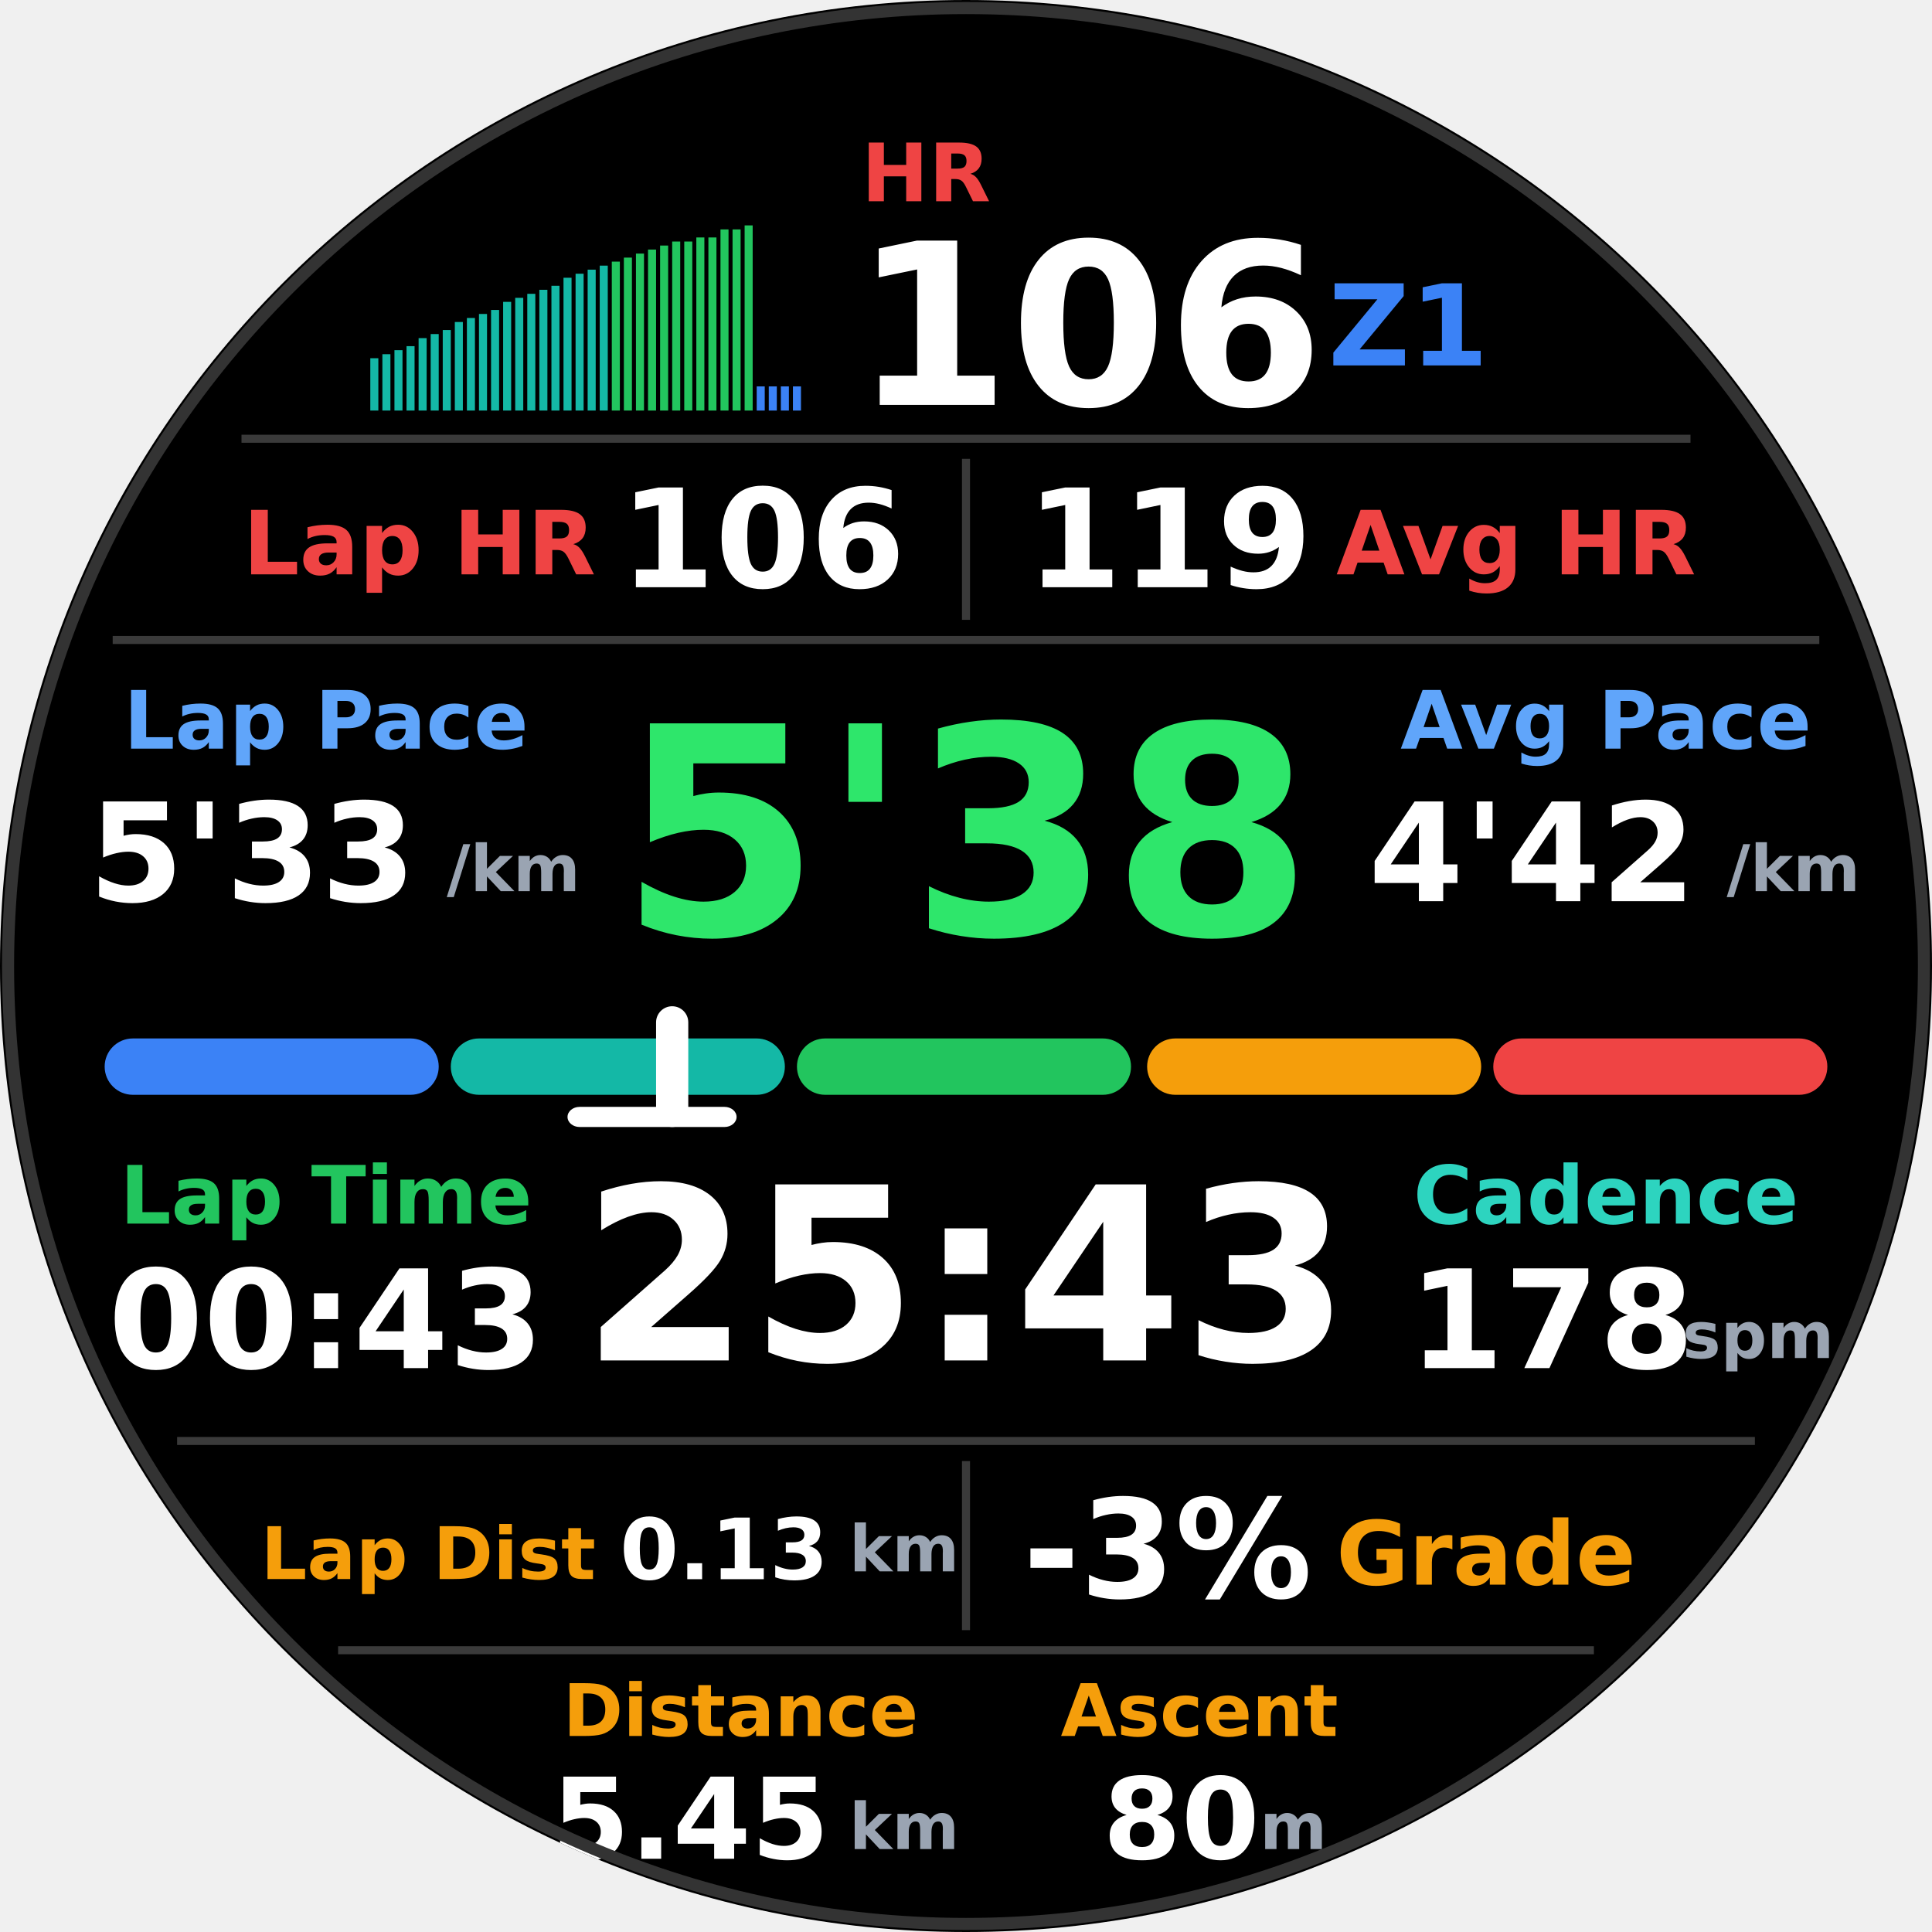
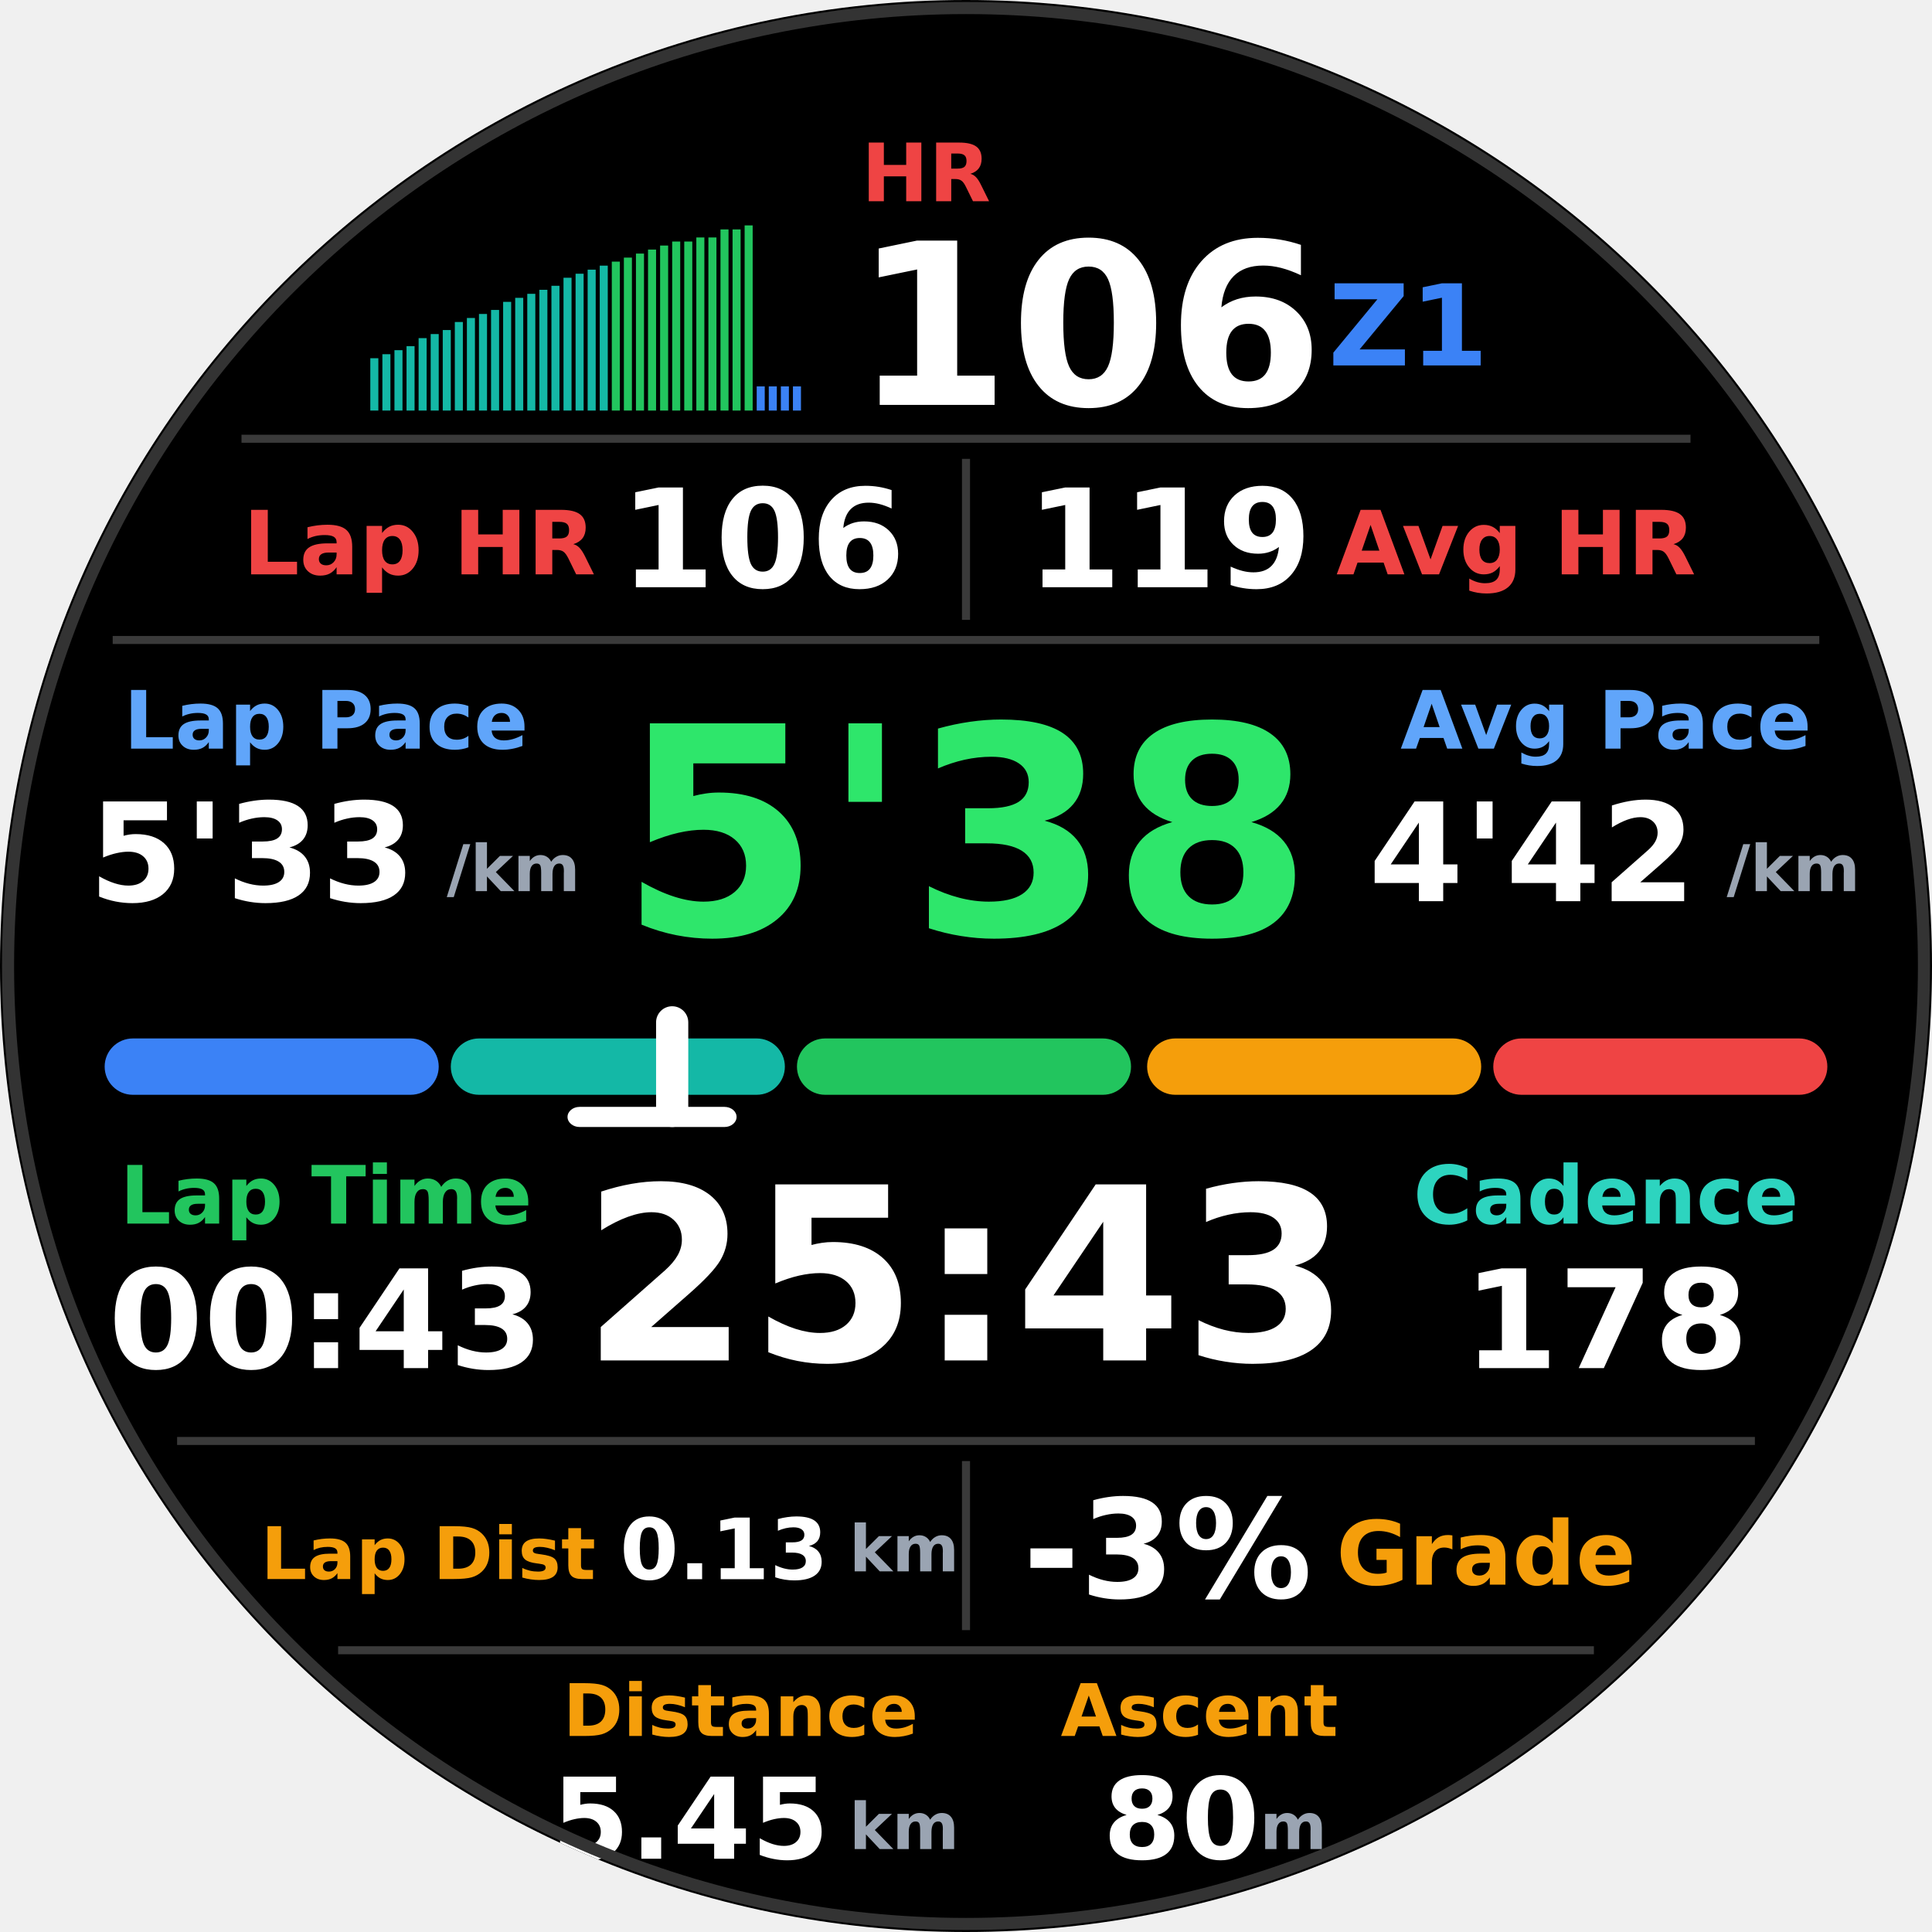
<svg xmlns="http://www.w3.org/2000/svg" width="480" height="480" viewBox="0 0 480 480">
  <defs>
    <clipPath id="round0">
      <circle cx="240" cy="240" r="240" />
    </clipPath>
  </defs>
  <circle cx="240" cy="240" r="239" fill="#000" />
  <g clip-path="url(#round0)">
    <rect x="0" y="0" width="480" height="480" rx="0" fill="#000000" />
    <rect x="60" y="108" width="360" height="2" rx="0" fill="#3a3a3a" />
    <rect x="28" y="158" width="424" height="2" rx="0" fill="#3a3a3a" />
    <rect x="44" y="357" width="392" height="2" rx="0" fill="#3a3a3a" />
    <rect x="84" y="409" width="312" height="2" rx="0" fill="#3a3a3a" />
    <rect x="92" y="89" width="2" height="13" rx="0" fill="#14b8a6" />
    <rect x="95" y="88" width="2" height="14" rx="0" fill="#14b8a6" />
    <rect x="98" y="87" width="2" height="15" rx="0" fill="#14b8a6" />
    <rect x="101" y="86" width="2" height="16" rx="0" fill="#14b8a6" />
    <rect x="104" y="84" width="2" height="18" rx="0" fill="#14b8a6" />
    <rect x="107" y="83" width="2" height="19" rx="0" fill="#14b8a6" />
    <rect x="110" y="82" width="2" height="20" rx="0" fill="#14b8a6" />
    <rect x="113" y="80" width="2" height="22" rx="0" fill="#14b8a6" />
    <rect x="116" y="79" width="2" height="23" rx="0" fill="#14b8a6" />
    <rect x="119" y="78" width="2" height="24" rx="0" fill="#14b8a6" />
    <rect x="122" y="77" width="2" height="25" rx="0" fill="#14b8a6" />
    <rect x="125" y="75" width="2" height="27" rx="0" fill="#14b8a6" />
    <rect x="128" y="74" width="2" height="28" rx="0" fill="#14b8a6" />
    <rect x="131" y="73" width="2" height="29" rx="0" fill="#14b8a6" />
    <rect x="134" y="72" width="2" height="30" rx="0" fill="#14b8a6" />
    <rect x="137" y="71" width="2" height="31" rx="0" fill="#14b8a6" />
    <rect x="140" y="69" width="2" height="33" rx="0" fill="#14b8a6" />
    <rect x="143" y="68" width="2" height="34" rx="0" fill="#14b8a6" />
    <rect x="146" y="67" width="2" height="35" rx="0" fill="#14b8a6" />
    <rect x="149" y="66" width="2" height="36" rx="0" fill="#14b8a6" />
    <rect x="152" y="65" width="2" height="37" rx="0" fill="#22c55e" />
    <rect x="155" y="64" width="2" height="38" rx="0" fill="#22c55e" />
    <rect x="158" y="63" width="2" height="39" rx="0" fill="#22c55e" />
    <rect x="161" y="62" width="2" height="40" rx="0" fill="#22c55e" />
    <rect x="164" y="61" width="2" height="41" rx="0" fill="#22c55e" />
    <rect x="167" y="60" width="2" height="42" rx="0" fill="#22c55e" />
    <rect x="170" y="60" width="2" height="42" rx="0" fill="#22c55e" />
    <rect x="173" y="59" width="2" height="43" rx="0" fill="#22c55e" />
    <rect x="176" y="59" width="2" height="43" rx="0" fill="#22c55e" />
    <rect x="179" y="57" width="2" height="45" rx="0" fill="#22c55e" />
    <rect x="182" y="57" width="2" height="45" rx="0" fill="#22c55e" />
    <rect x="185" y="56" width="2" height="46" rx="0" fill="#22c55e" />
    <rect x="188" y="96" width="2" height="6" rx="0" fill="#3b82f6" />
    <rect x="191" y="96" width="2" height="6" rx="0" fill="#3b82f6" />
    <rect x="194" y="96" width="2" height="6" rx="0" fill="#3b82f6" />
    <rect x="197" y="96" width="2" height="6" rx="0" fill="#3b82f6" />
    <text x="214" y="50" text-anchor="start" font-size="20" fill="#ef4444" font-family="'DejaVu Sans',Arial,sans-serif" font-weight="600">HR</text>
    <text x="212" y="100.6" text-anchor="start" font-size="56" fill="#ffffff" font-family="'DejaVu Sans',Arial,sans-serif" font-weight="600">106</text>
    <text x="148" y="142.7" text-anchor="end" font-size="22" fill="#ef4444" font-family="'DejaVu Sans',Arial,sans-serif" font-weight="600">Lap HR</text>
    <text x="154" y="145.9" text-anchor="start" font-size="34" fill="#ffffff" font-family="'DejaVu Sans',Arial,sans-serif" font-weight="600">106</text>
    <text x="332" y="142.7" text-anchor="start" font-size="22" fill="#ef4444" font-family="'DejaVu Sans',Arial,sans-serif" font-weight="600">Avg HR</text>
    <text x="326" y="145.9" text-anchor="end" font-size="34" fill="#ffffff" font-family="'DejaVu Sans',Arial,sans-serif" font-weight="600">119</text>
    <text x="81" y="186" text-anchor="middle" font-size="20" fill="#60a5fa" font-family="'DejaVu Sans',Arial,sans-serif" font-weight="600">Lap Pace</text>
    <text x="22" y="223.9" text-anchor="start" font-size="34" fill="#ffffff" font-family="'DejaVu Sans',Arial,sans-serif" font-weight="600">5'33</text>
    <text x="111" y="221.4" text-anchor="start" font-size="16" fill="#9aa4b2" font-family="'DejaVu Sans',Arial,sans-serif" font-weight="600">/km</text>
    <text x="240" y="232.2" text-anchor="middle" font-size="72" fill="#2ee66b" font-family="'DejaVu Sans',Arial,sans-serif" font-weight="600">5'38</text>
    <text x="399" y="186" text-anchor="middle" font-size="20" fill="#60a5fa" font-family="'DejaVu Sans',Arial,sans-serif" font-weight="600">Avg Pace</text>
    <text x="340" y="223.9" text-anchor="start" font-size="34" fill="#ffffff" font-family="'DejaVu Sans',Arial,sans-serif" font-weight="600">4'42</text>
    <text x="429" y="221.4" text-anchor="start" font-size="16" fill="#9aa4b2" font-family="'DejaVu Sans',Arial,sans-serif" font-weight="600">/km</text>
    <text x="81" y="304" text-anchor="middle" font-size="20" fill="#22c55e" font-family="'DejaVu Sans',Arial,sans-serif" font-weight="600">Lap Time</text>
    <text x="81" y="339.9" text-anchor="middle" font-size="34" fill="#ffffff" font-family="'DejaVu Sans',Arial,sans-serif" font-weight="600">00:43</text>
    <text x="240" y="338" text-anchor="middle" font-size="60" fill="#ffffff" font-family="'DejaVu Sans',Arial,sans-serif" font-weight="600">25:43</text>
    <text x="399" y="304" text-anchor="middle" font-size="20" fill="#2dd4bf" font-family="'DejaVu Sans',Arial,sans-serif" font-weight="600">Cadence</text>
-     <text x="350" y="339.9" text-anchor="start" font-size="34" fill="#ffffff" font-family="'DejaVu Sans',Arial,sans-serif" font-weight="600">178</text>
-     <text x="418" y="337.4" text-anchor="start" font-size="16" fill="#9aa4b2" font-family="'DejaVu Sans',Arial,sans-serif" font-weight="600">spm</text>
+     <text x="399" y="339.9" text-anchor="middle" font-size="34" fill="#ffffff" font-family="'DejaVu Sans',Arial,sans-serif" font-weight="600">178</text>
    <text x="148" y="392.3" text-anchor="end" font-size="18" fill="#f59e0b" font-family="'DejaVu Sans',Arial,sans-serif" font-weight="600">Lap Dist</text>
    <text x="154" y="392.35" text-anchor="start" font-size="21" fill="#ffffff" font-family="'DejaVu Sans',Arial,sans-serif" font-weight="600">0.13</text>
    <text x="211" y="390.4" text-anchor="start" font-size="16" fill="#9aa4b2" font-family="'DejaVu Sans',Arial,sans-serif" font-weight="600">km</text>
    <text x="332" y="393.7" text-anchor="start" font-size="22" fill="#f59e0b" font-family="'DejaVu Sans',Arial,sans-serif" font-weight="600">Grade</text>
    <text x="326" y="396.9" text-anchor="end" font-size="34" fill="#ffffff" font-family="'DejaVu Sans',Arial,sans-serif" font-weight="600">-3%</text>
    <text x="184" y="431.3" text-anchor="middle" font-size="18" fill="#f59e0b" font-family="'DejaVu Sans',Arial,sans-serif" font-weight="600">Distance</text>
    <text x="137" y="461.8" text-anchor="start" font-size="28" fill="#ffffff" font-family="'DejaVu Sans',Arial,sans-serif" font-weight="600">5.45</text>
    <text x="211" y="459.4" text-anchor="start" font-size="16" fill="#9aa4b2" font-family="'DejaVu Sans',Arial,sans-serif" font-weight="600">km</text>
    <text x="298" y="431.3" text-anchor="middle" font-size="18" fill="#f59e0b" font-family="'DejaVu Sans',Arial,sans-serif" font-weight="600">Ascent</text>
    <text x="274" y="461.8" text-anchor="start" font-size="28" fill="#ffffff" font-family="'DejaVu Sans',Arial,sans-serif" font-weight="600">80</text>
    <text x="313" y="459.4" text-anchor="start" font-size="16" fill="#9aa4b2" font-family="'DejaVu Sans',Arial,sans-serif" font-weight="600">m</text>
    <rect x="239" y="114" width="2" height="40" rx="0" fill="#3a3a3a" />
    <rect x="239" y="363" width="2" height="42" rx="0" fill="#3a3a3a" />
    <text x="330" y="90.8" text-anchor="start" font-size="28" fill="#3b82f6" font-family="'DejaVu Sans',Arial,sans-serif" font-weight="600">Z1</text>
    <rect x="26" y="258" width="83" height="14" rx="7" fill="#3b82f6" />
    <rect x="112" y="258" width="83" height="14" rx="7" fill="#14b8a6" />
    <rect x="198" y="258" width="83" height="14" rx="7" fill="#22c55e" />
    <rect x="285" y="258" width="83" height="14" rx="7" fill="#f59e0b" />
    <rect x="371" y="258" width="83" height="14" rx="7" fill="#ef4444" />
    <rect x="141" y="275" width="42" height="5" rx="3" fill="#ffffff" />
    <rect x="163" y="250" width="8" height="30" rx="4" fill="#ffffff" />
  </g>
  <circle cx="240" cy="240" r="238" fill="none" stroke="#333" stroke-width="3" />
</svg>
